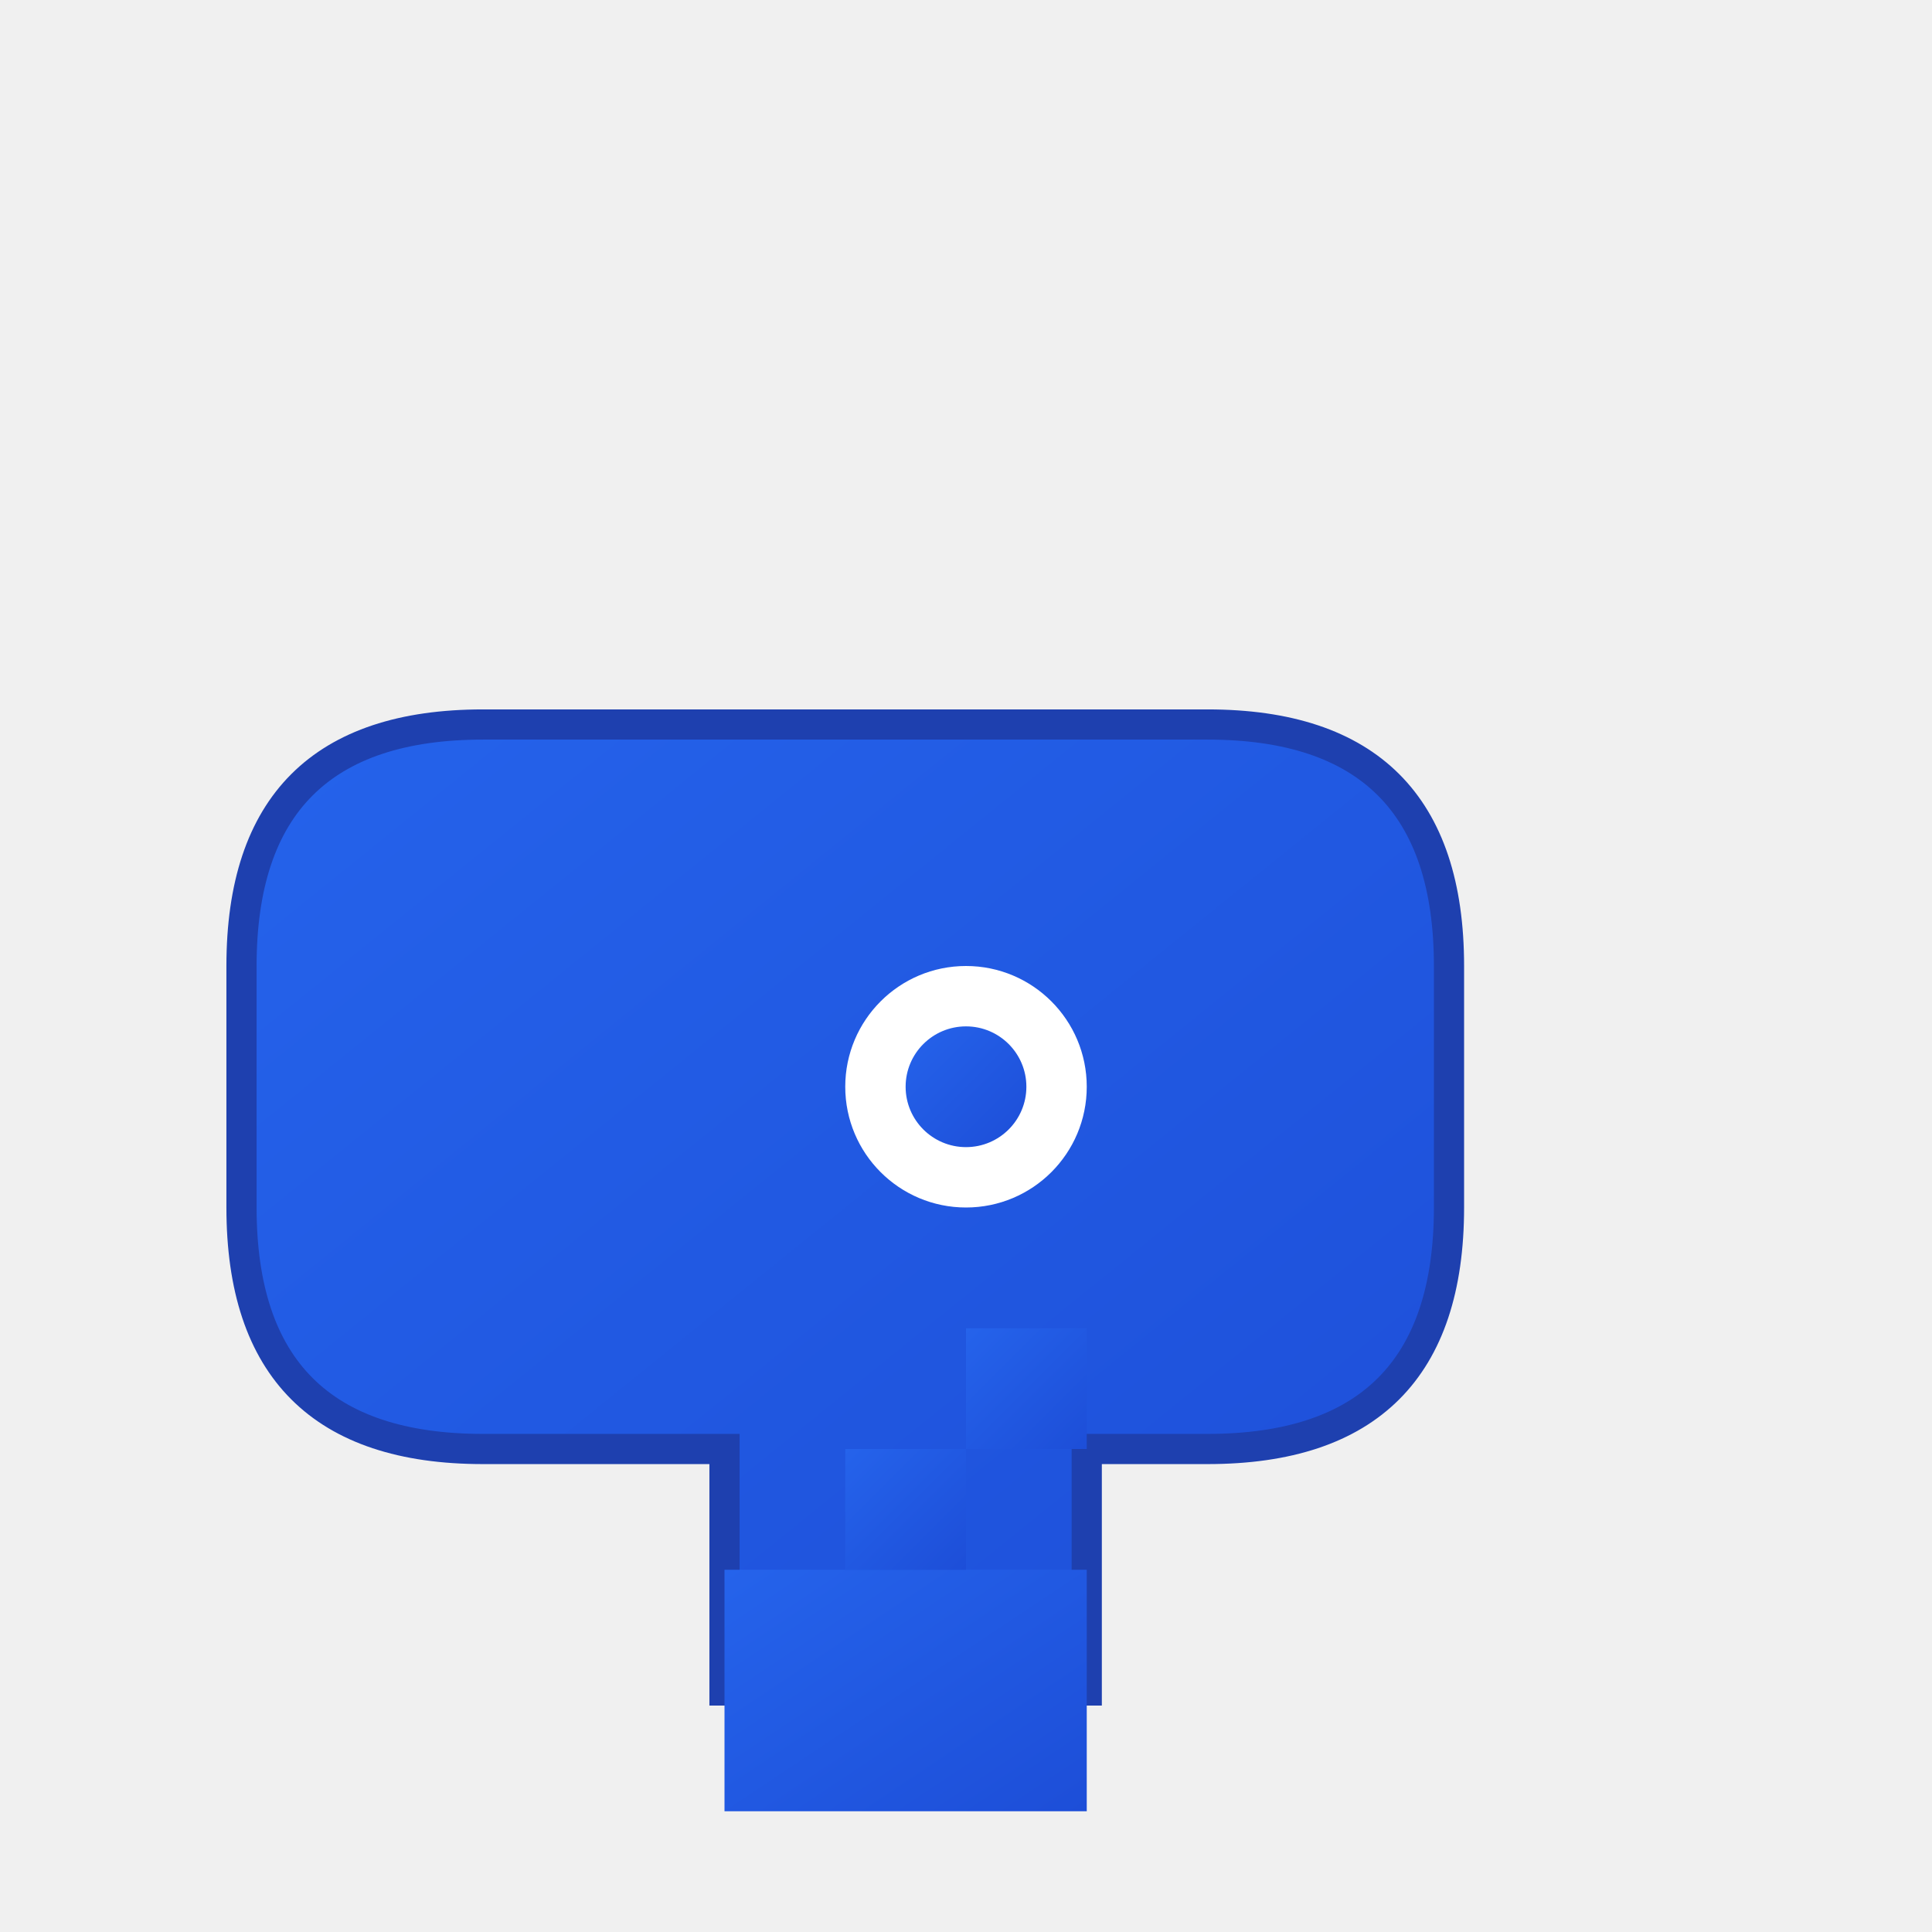
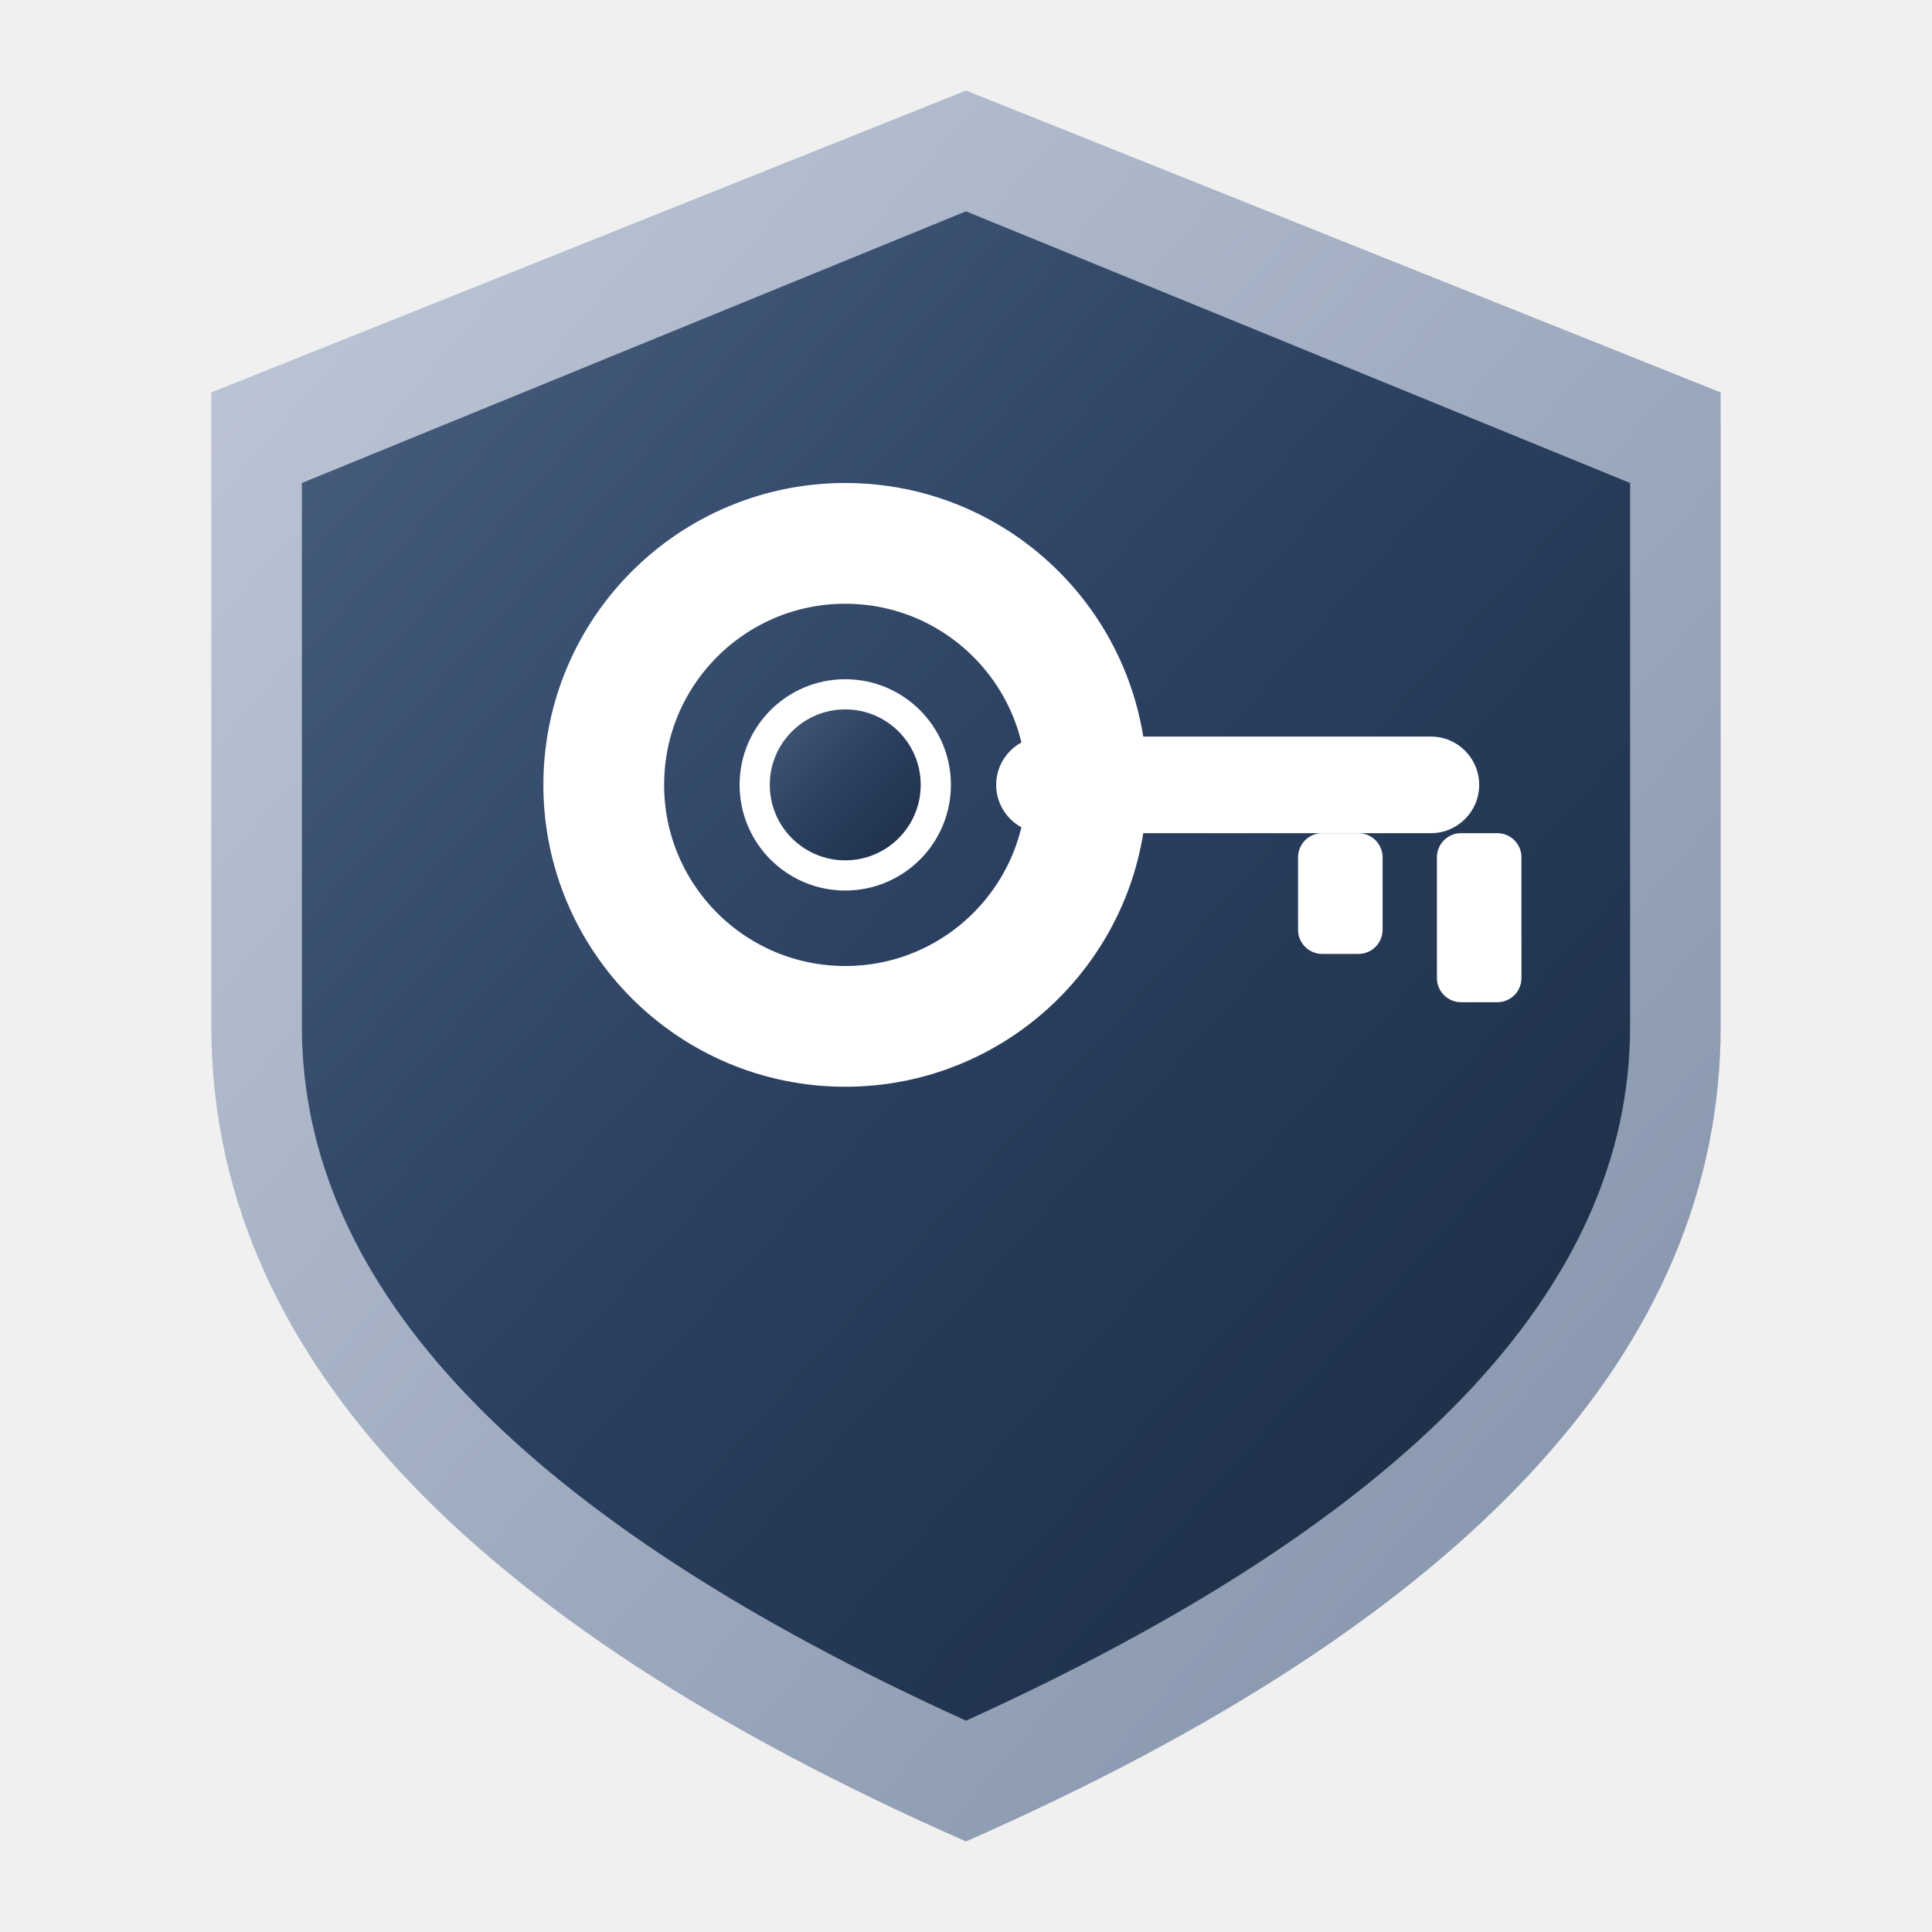
<svg xmlns="http://www.w3.org/2000/svg" viewBox="0 0 32 32" width="32" height="32">
  <defs>
-     <linearGradient id="keyGradient" x1="0%" y1="0%" x2="100%" y2="100%">
-       <stop offset="0%" style="stop-color:#2563eb;stop-opacity:1" />
-       <stop offset="100%" style="stop-color:#1d4ed8;stop-opacity:1" />
+     <linearGradient id="shieldGrad" x1="0%" y1="0%" x2="100%" y2="100%">
+       <stop offset="0%" style="stop-color:#4a6080;stop-opacity:1" />
+       <stop offset="50%" style="stop-color:#2a3f5f;stop-opacity:1" />
+       <stop offset="100%" style="stop-color:#1a2a40;stop-opacity:1" />
+     </linearGradient>
+     <linearGradient id="shieldBorder" x1="0%" y1="0%" x2="100%" y2="100%">
+       <stop offset="0%" style="stop-color:#c0c8d8;stop-opacity:1" />
+       <stop offset="100%" style="stop-color:#8090a8;stop-opacity:1" />
    </linearGradient>
  </defs>
-   <path d="M8 12 L20 12 Q24 12 24 16 L24 20 Q24 24 20 24 L18 24 L18 28 L12 28 L12 24 L8 24 Q4 24 4 20 L4 16 Q4 12 8 12 Z" fill="url(#keyGradient)" stroke="#1e40af" stroke-width="0.5" />
-   <rect x="12" y="26" width="6" height="4" fill="url(#keyGradient)" />
-   <rect x="14" y="24" width="2" height="2" fill="url(#keyGradient)" />
-   <rect x="16" y="22" width="2" height="2" fill="url(#keyGradient)" />
-   <circle cx="16" cy="18" r="2" fill="white" />
-   <circle cx="16" cy="18" r="1" fill="url(#keyGradient)" />
+   <path d="M16 1.5 L28.5 6.5 L28.5 17 Q28.5 25 16 30.5 Q3.5 25 3.5 17 L3.5 6.5 Z" fill="url(#shieldBorder)" />
+   <path d="M16 3.5 L27 8 L27 17 Q27 23.5 16 28.5 Q5 23.5 5 17 L5 8 Z" fill="url(#shieldGrad)" />
+   <circle cx="14" cy="13" r="4" fill="none" stroke="white" stroke-width="2" />
+   <circle cx="14" cy="13" r="1.5" fill="url(#shieldGrad)" stroke="white" stroke-width="0.5" />
+   <rect x="16.5" y="12.2" width="8" height="1.6" rx="0.8" fill="white" />
+   <rect x="21.5" y="13.8" width="1.4" height="2" rx="0.4" fill="white" />
+   <rect x="23.8" y="13.8" width="1.4" height="2.8" rx="0.4" fill="white" />
</svg>
